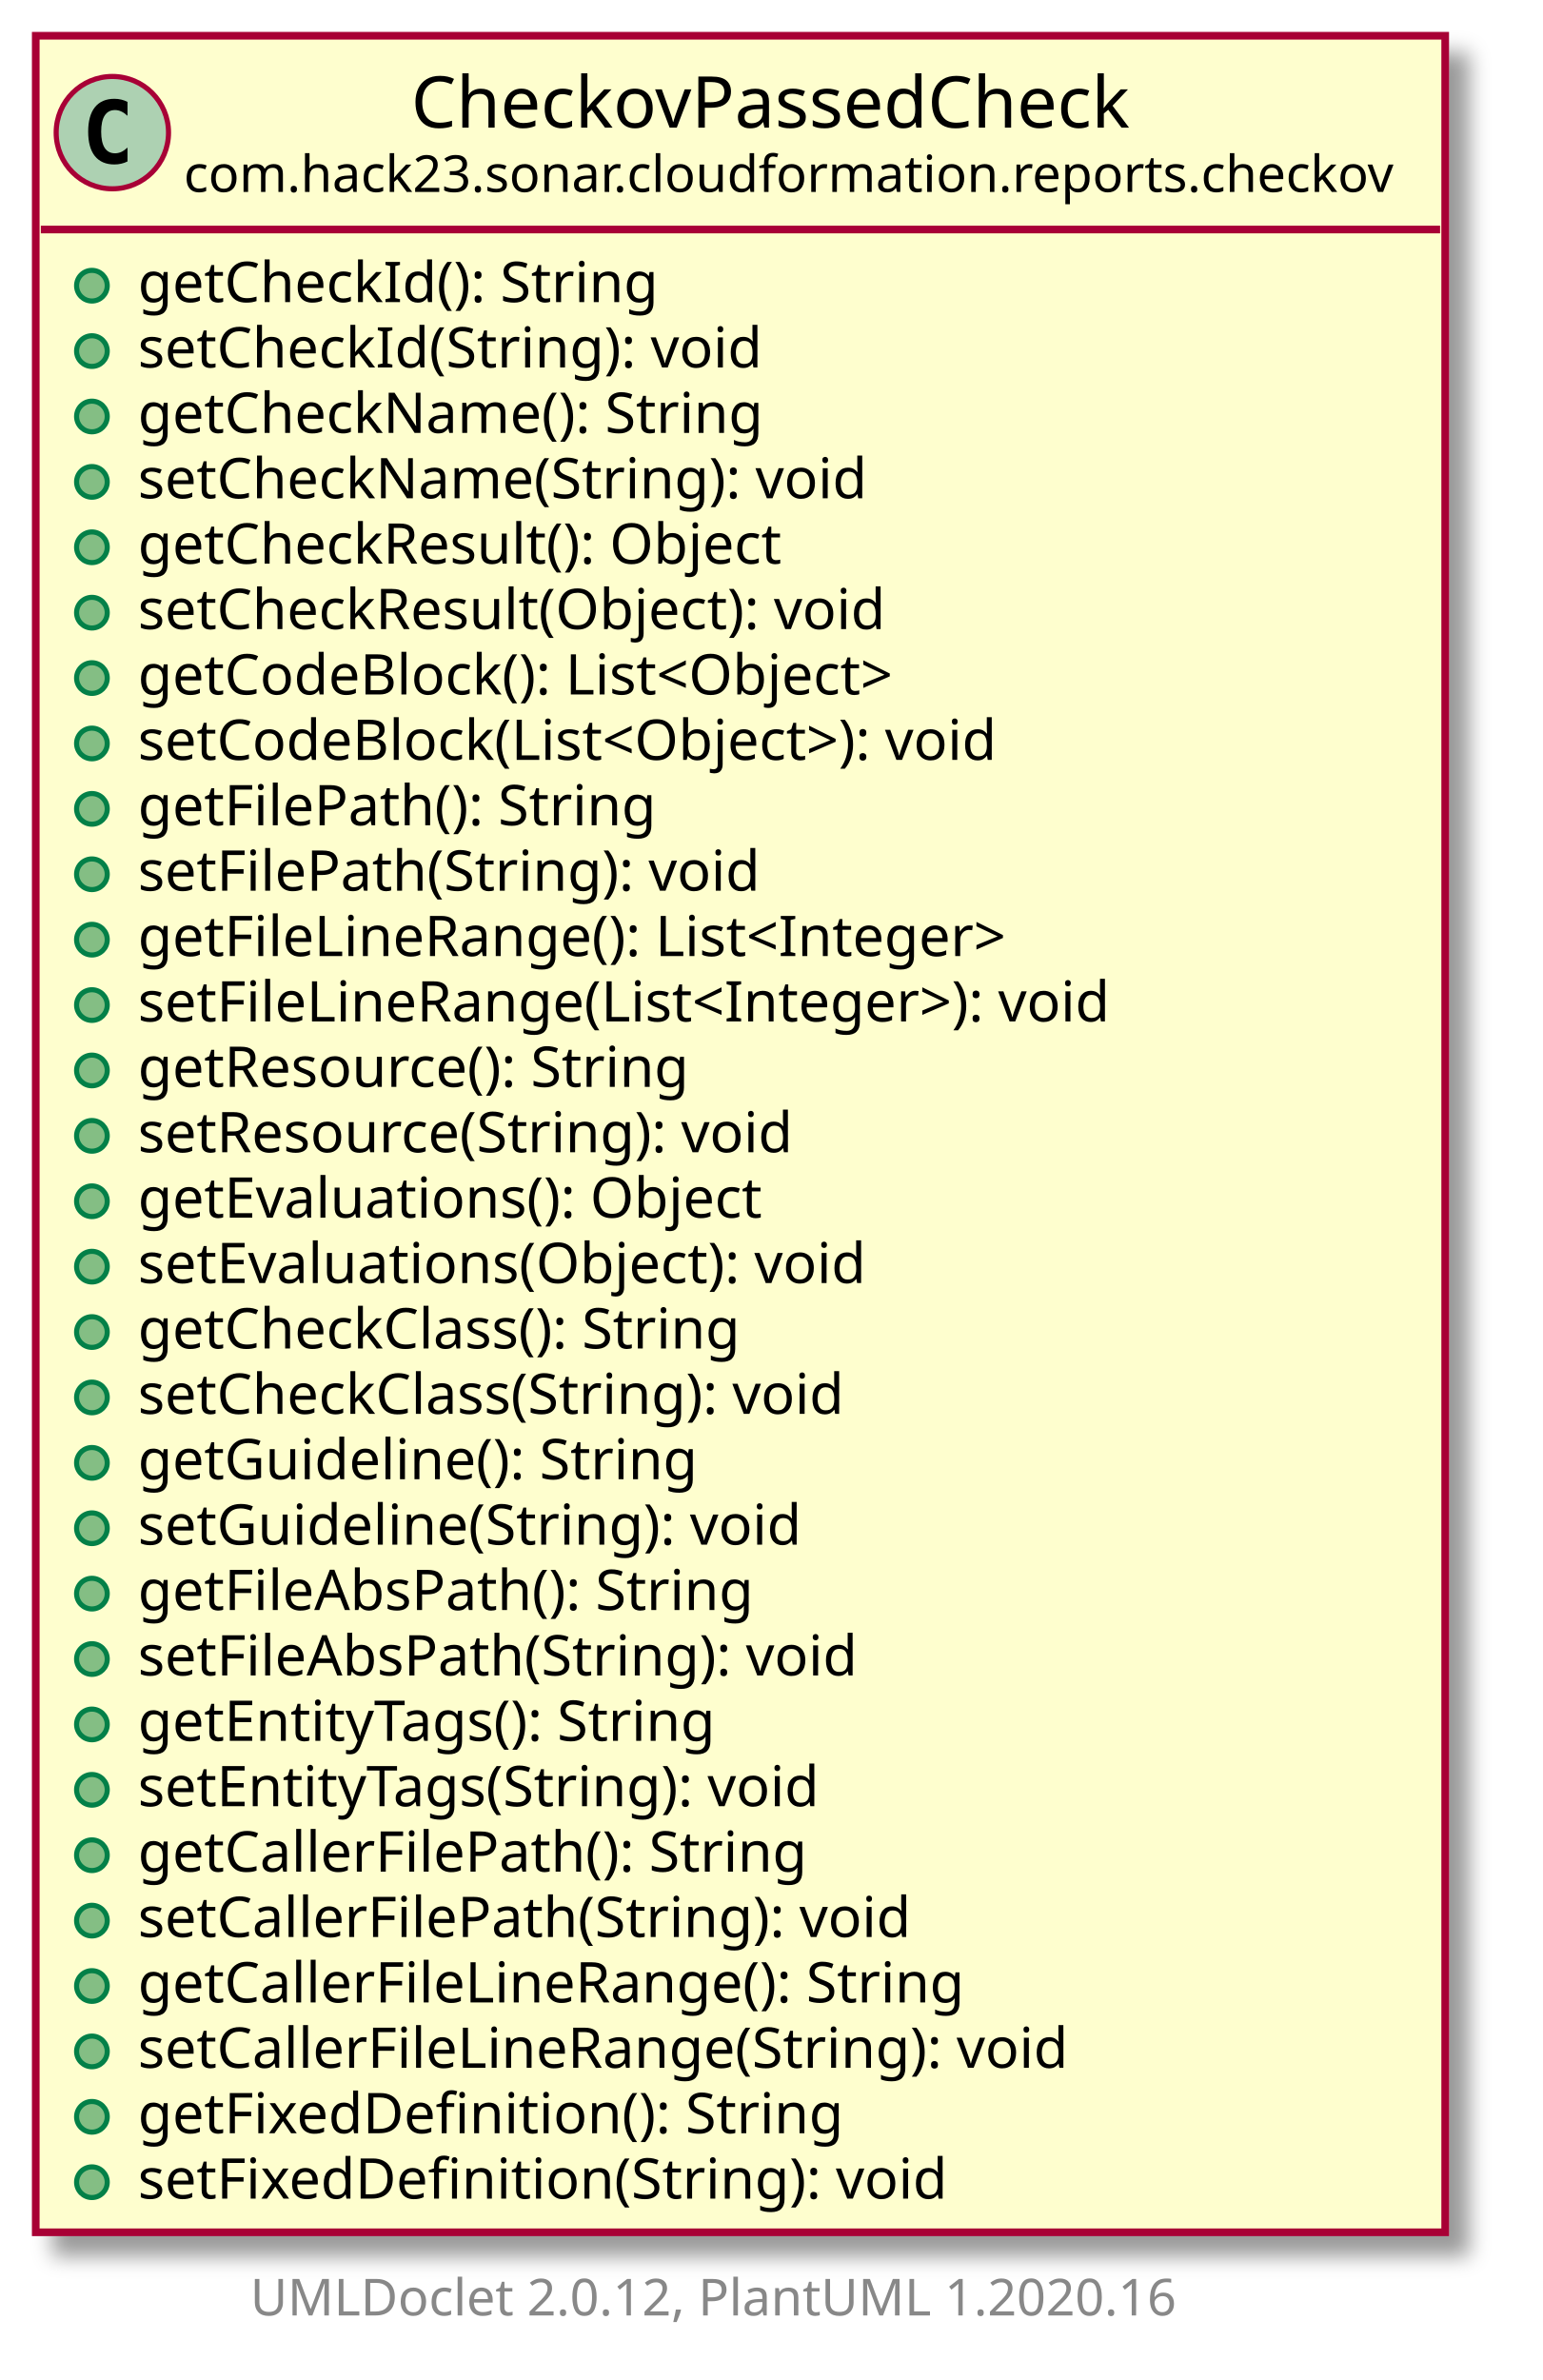
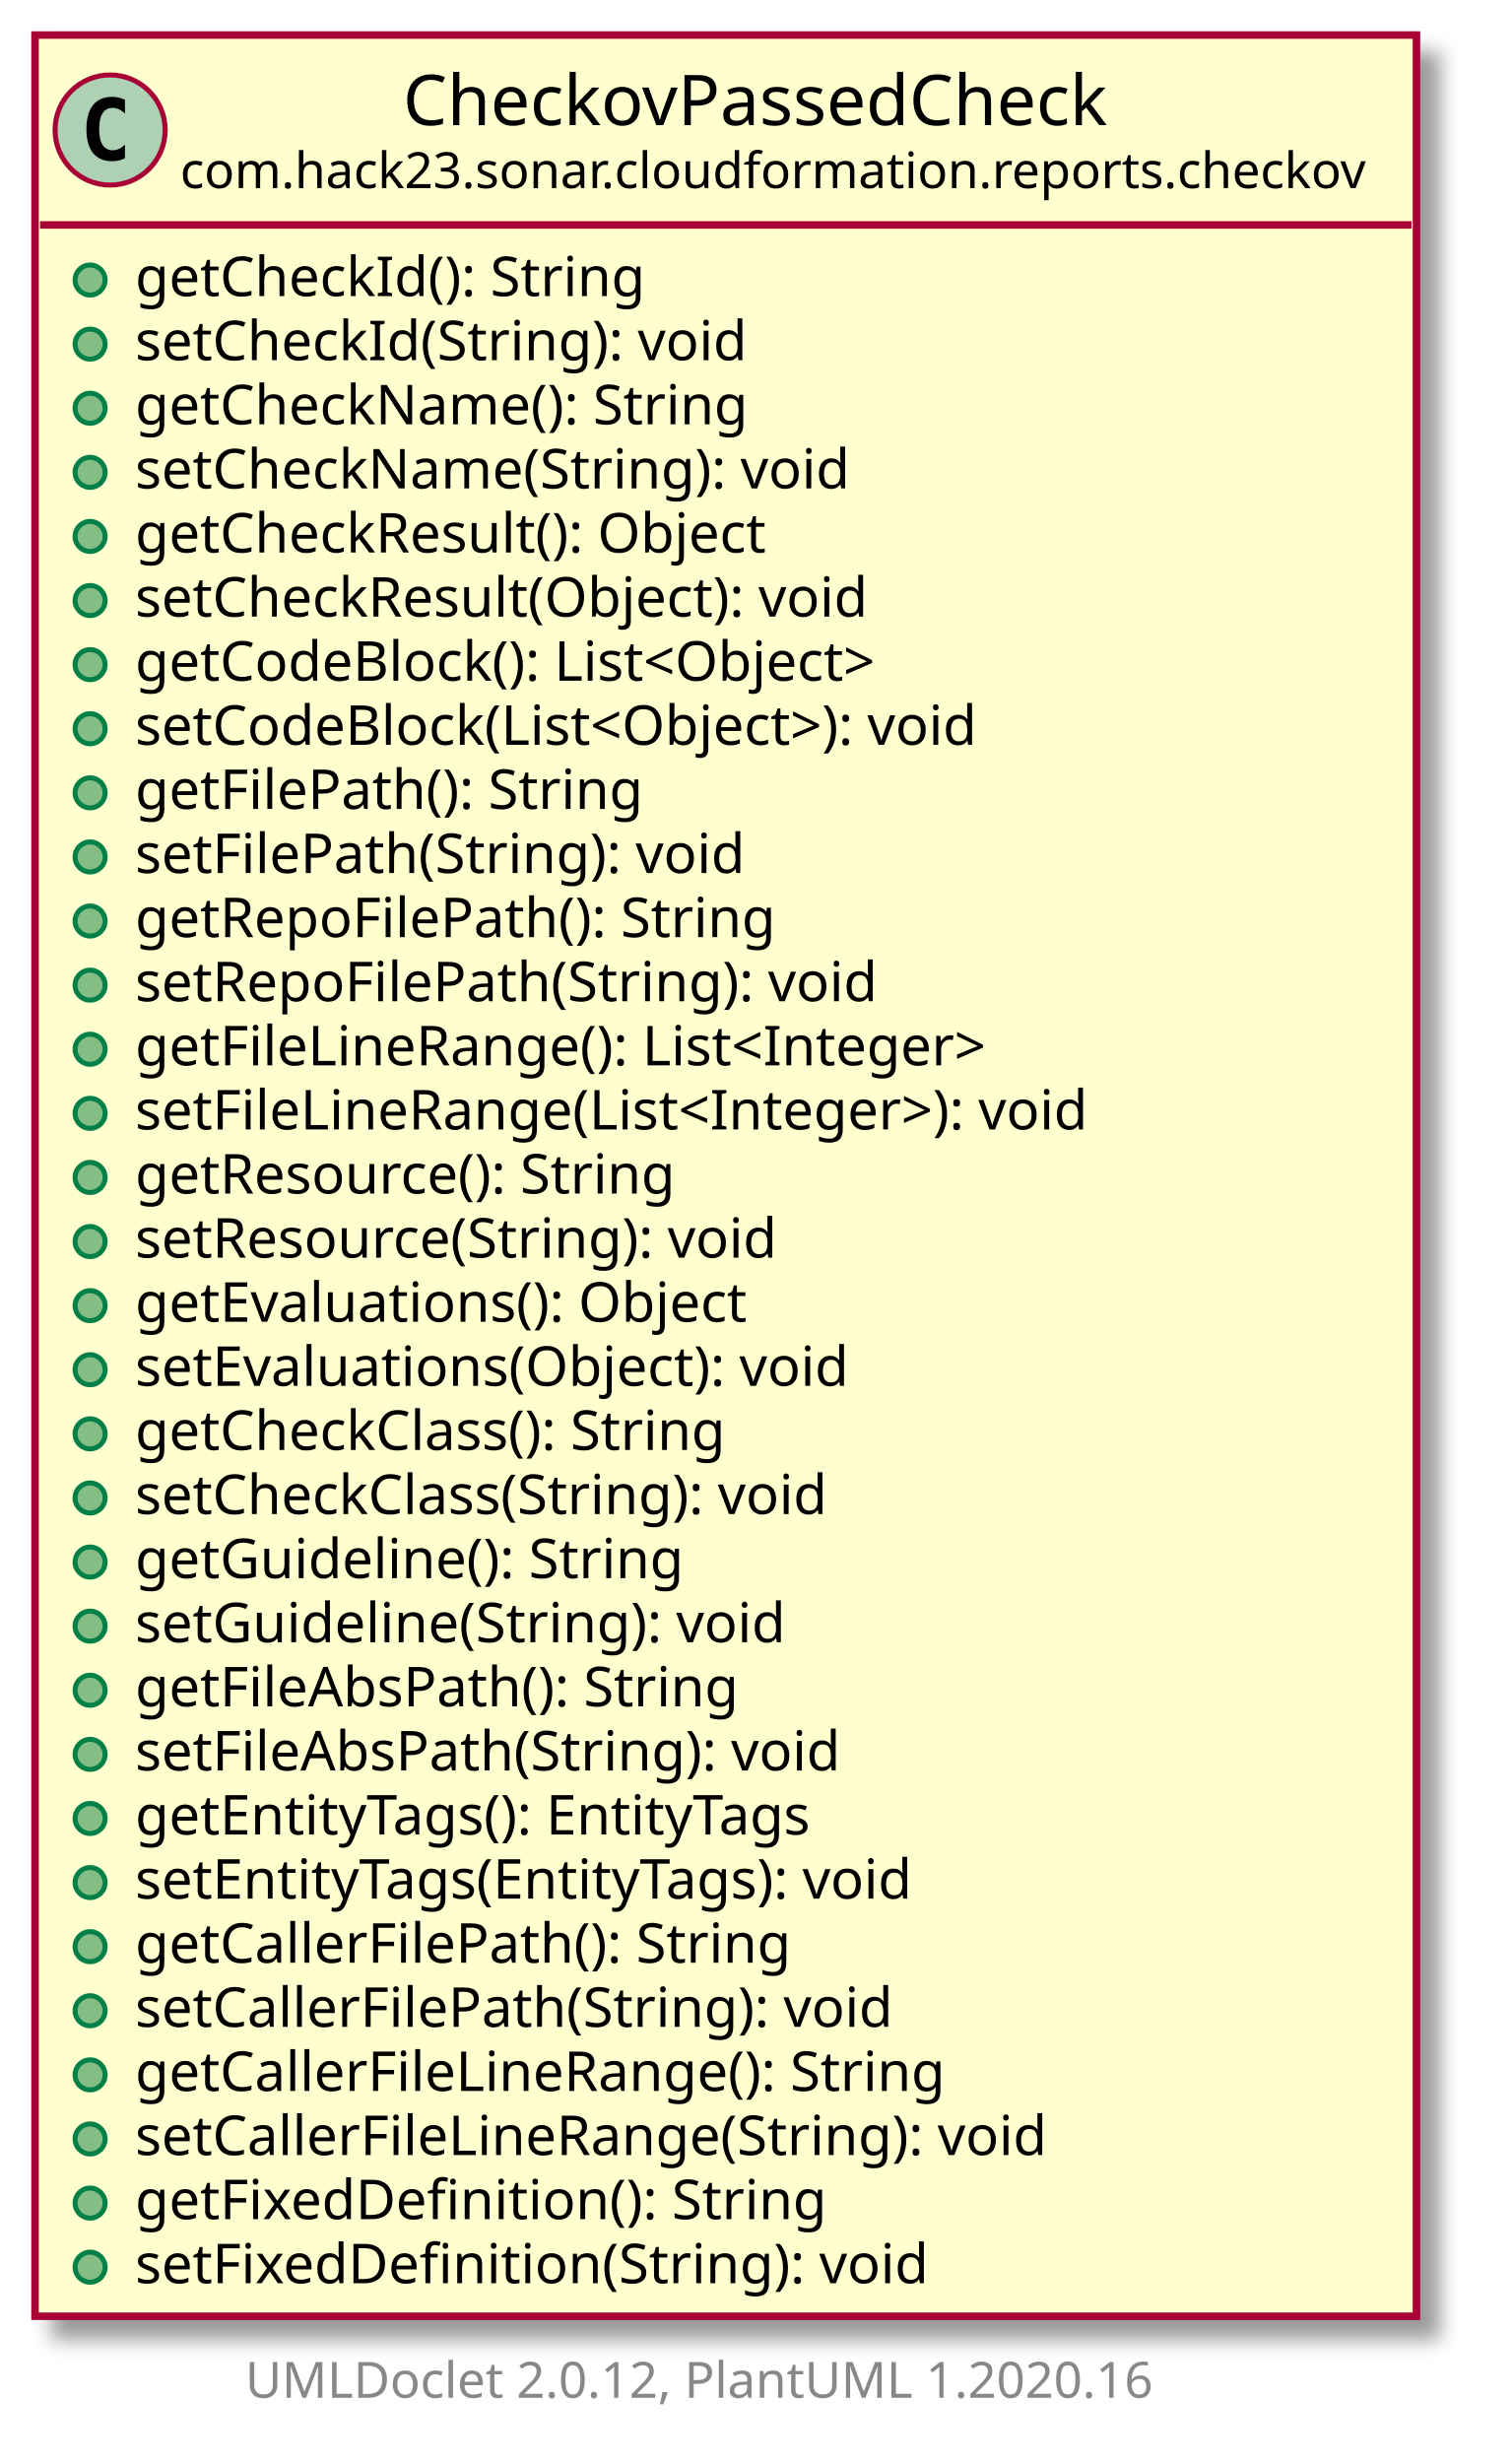
- <svg xmlns="http://www.w3.org/2000/svg" xmlns:xlink="http://www.w3.org/1999/xlink" contentScriptType="application/ecmascript" contentStyleType="text/css" height="466px" preserveAspectRatio="none" style="width:302px;height:466px;" version="1.1" viewBox="0 0 302 466" width="302px" zoomAndPan="magnify">
+ <svg xmlns="http://www.w3.org/2000/svg" xmlns:xlink="http://www.w3.org/1999/xlink" contentScriptType="application/ecmascript" contentStyleType="text/css" height="492px" preserveAspectRatio="none" style="width:302px;height:492px;" version="1.1" viewBox="0 0 302 492" width="302px" zoomAndPan="magnify">
  <defs>
-     <filter height="300%" id="f1uvtadlrqwdvc" width="300%" x="-1" y="-1">
+     <filter height="300%" id="fr9dmqmlktdy4" width="300%" x="-1" y="-1">
      <feGaussianBlur result="blurOut" stdDeviation="2.0" />
      <feColorMatrix in="blurOut" result="blurOut2" type="matrix" values="0 0 0 0 0 0 0 0 0 0 0 0 0 0 0 0 0 0 .4 0" />
      <feOffset dx="4.0" dy="4.0" in="blurOut2" result="blurOut3" />
      <feBlend in="SourceGraphic" in2="blurOut3" mode="normal" />
    </filter>
  </defs>
  <g>
    <a href="CheckovPassedCheck.html" target="_top" title="CheckovPassedCheck.html" xlink:actuate="onRequest" xlink:href="CheckovPassedCheck.html" xlink:show="new" xlink:title="CheckovPassedCheck.html" xlink:type="simple">
-       <rect codeLine="5" fill="#FEFECE" filter="url(#f1uvtadlrqwdvc)" height="430.078" id="com.hack23.sonar.cloudformation.reports.checkov.CheckovPassedCheck" style="stroke: #A80036; stroke-width: 1.5;" width="276" x="7" y="7" />
+       <rect codeLine="5" fill="#FEFECE" filter="url(#fr9dmqmlktdy4)" height="455.688" id="com.hack23.sonar.cloudformation.reports.checkov.CheckovPassedCheck" style="stroke: #A80036; stroke-width: 1.5;" width="276" x="7" y="7" />
      <ellipse cx="22" cy="25.969" fill="#ADD1B2" rx="11" ry="11" style="stroke: #A80036; stroke-width: 1.0;" />
      <path d="M24.969,31.609 Q24.391,31.906 23.75,32.047 Q23.109,32.203 22.406,32.203 Q19.906,32.203 18.578,30.562 Q17.266,28.906 17.266,25.781 Q17.266,22.656 18.578,21 Q19.906,19.344 22.406,19.344 Q23.109,19.344 23.75,19.5 Q24.406,19.656 24.969,19.953 L24.969,22.672 Q24.344,22.094 23.75,21.828 Q23.156,21.547 22.531,21.547 Q21.188,21.547 20.5,22.625 Q19.812,23.688 19.812,25.781 Q19.812,27.875 20.5,28.953 Q21.188,30.016 22.531,30.016 Q23.156,30.016 23.75,29.75 Q24.344,29.469 24.969,28.891 L24.969,31.609 Z " />
      <text fill="#000000" font-family="sans-serif" font-size="14" lengthAdjust="spacingAndGlyphs" textLength="155" x="80.5" y="24.995">CheckovPassedCheck</text>
      <text fill="#000000" font-family="sans-serif" font-size="10" lengthAdjust="spacingAndGlyphs" textLength="244" x="36" y="37.579">com.hack23.sonar.cloudformation.reports.checkov</text>
      <line style="stroke: #A80036; stroke-width: 1.5;" x1="8" x2="282" y1="44.938" y2="44.938" />
      <ellipse cx="18" cy="55.938" fill="#84BE84" rx="3" ry="3" style="stroke: #038048; stroke-width: 1.0;" />
      <text fill="#000000" font-family="sans-serif" font-size="11" lengthAdjust="spacingAndGlyphs" textLength="112" x="27" y="59.148">getCheckId(): String</text>
      <ellipse cx="18" cy="68.742" fill="#84BE84" rx="3" ry="3" style="stroke: #038048; stroke-width: 1.0;" />
      <text fill="#000000" font-family="sans-serif" font-size="11" lengthAdjust="spacingAndGlyphs" textLength="135" x="27" y="71.953">setCheckId(String): void</text>
      <ellipse cx="18" cy="81.547" fill="#84BE84" rx="3" ry="3" style="stroke: #038048; stroke-width: 1.0;" />
      <text fill="#000000" font-family="sans-serif" font-size="11" lengthAdjust="spacingAndGlyphs" textLength="135" x="27" y="84.757">getCheckName(): String</text>
      <ellipse cx="18" cy="94.352" fill="#84BE84" rx="3" ry="3" style="stroke: #038048; stroke-width: 1.0;" />
      <text fill="#000000" font-family="sans-serif" font-size="11" lengthAdjust="spacingAndGlyphs" textLength="158" x="27" y="97.562">setCheckName(String): void</text>
      <ellipse cx="18" cy="107.156" fill="#84BE84" rx="3" ry="3" style="stroke: #038048; stroke-width: 1.0;" />
      <text fill="#000000" font-family="sans-serif" font-size="11" lengthAdjust="spacingAndGlyphs" textLength="139" x="27" y="110.367">getCheckResult(): Object</text>
      <ellipse cx="18" cy="119.961" fill="#84BE84" rx="3" ry="3" style="stroke: #038048; stroke-width: 1.0;" />
      <text fill="#000000" font-family="sans-serif" font-size="11" lengthAdjust="spacingAndGlyphs" textLength="162" x="27" y="123.171">setCheckResult(Object): void</text>
      <ellipse cx="18" cy="132.766" fill="#84BE84" rx="3" ry="3" style="stroke: #038048; stroke-width: 1.0;" />
      <text fill="#000000" font-family="sans-serif" font-size="11" lengthAdjust="spacingAndGlyphs" textLength="167" x="27" y="135.976">getCodeBlock(): List&lt;Object&gt;</text>
      <ellipse cx="18" cy="145.57" fill="#84BE84" rx="3" ry="3" style="stroke: #038048; stroke-width: 1.0;" />
      <text fill="#000000" font-family="sans-serif" font-size="11" lengthAdjust="spacingAndGlyphs" textLength="190" x="27" y="148.781">setCodeBlock(List&lt;Object&gt;): void</text>
      <ellipse cx="18" cy="158.375" fill="#84BE84" rx="3" ry="3" style="stroke: #038048; stroke-width: 1.0;" />
      <text fill="#000000" font-family="sans-serif" font-size="11" lengthAdjust="spacingAndGlyphs" textLength="112" x="27" y="161.585">getFilePath(): String</text>
      <ellipse cx="18" cy="171.18" fill="#84BE84" rx="3" ry="3" style="stroke: #038048; stroke-width: 1.0;" />
      <text fill="#000000" font-family="sans-serif" font-size="11" lengthAdjust="spacingAndGlyphs" textLength="135" x="27" y="174.39">setFilePath(String): void</text>
      <ellipse cx="18" cy="183.984" fill="#84BE84" rx="3" ry="3" style="stroke: #038048; stroke-width: 1.0;" />
-       <text fill="#000000" font-family="sans-serif" font-size="11" lengthAdjust="spacingAndGlyphs" textLength="189" x="27" y="187.195">getFileLineRange(): List&lt;Integer&gt;</text>
+       <text fill="#000000" font-family="sans-serif" font-size="11" lengthAdjust="spacingAndGlyphs" textLength="140" x="27" y="187.195">getRepoFilePath(): String</text>
      <ellipse cx="18" cy="196.789" fill="#84BE84" rx="3" ry="3" style="stroke: #038048; stroke-width: 1.0;" />
-       <text fill="#000000" font-family="sans-serif" font-size="11" lengthAdjust="spacingAndGlyphs" textLength="212" x="27" y="200">setFileLineRange(List&lt;Integer&gt;): void</text>
+       <text fill="#000000" font-family="sans-serif" font-size="11" lengthAdjust="spacingAndGlyphs" textLength="163" x="27" y="200">setRepoFilePath(String): void</text>
      <ellipse cx="18" cy="209.594" fill="#84BE84" rx="3" ry="3" style="stroke: #038048; stroke-width: 1.0;" />
-       <text fill="#000000" font-family="sans-serif" font-size="11" lengthAdjust="spacingAndGlyphs" textLength="121" x="27" y="212.804">getResource(): String</text>
+       <text fill="#000000" font-family="sans-serif" font-size="11" lengthAdjust="spacingAndGlyphs" textLength="189" x="27" y="212.804">getFileLineRange(): List&lt;Integer&gt;</text>
      <ellipse cx="18" cy="222.398" fill="#84BE84" rx="3" ry="3" style="stroke: #038048; stroke-width: 1.0;" />
-       <text fill="#000000" font-family="sans-serif" font-size="11" lengthAdjust="spacingAndGlyphs" textLength="144" x="27" y="225.609">setResource(String): void</text>
+       <text fill="#000000" font-family="sans-serif" font-size="11" lengthAdjust="spacingAndGlyphs" textLength="212" x="27" y="225.609">setFileLineRange(List&lt;Integer&gt;): void</text>
      <ellipse cx="18" cy="235.203" fill="#84BE84" rx="3" ry="3" style="stroke: #038048; stroke-width: 1.0;" />
-       <text fill="#000000" font-family="sans-serif" font-size="11" lengthAdjust="spacingAndGlyphs" textLength="135" x="27" y="238.414">getEvaluations(): Object</text>
+       <text fill="#000000" font-family="sans-serif" font-size="11" lengthAdjust="spacingAndGlyphs" textLength="121" x="27" y="238.414">getResource(): String</text>
      <ellipse cx="18" cy="248.008" fill="#84BE84" rx="3" ry="3" style="stroke: #038048; stroke-width: 1.0;" />
-       <text fill="#000000" font-family="sans-serif" font-size="11" lengthAdjust="spacingAndGlyphs" textLength="158" x="27" y="251.218">setEvaluations(Object): void</text>
+       <text fill="#000000" font-family="sans-serif" font-size="11" lengthAdjust="spacingAndGlyphs" textLength="144" x="27" y="251.218">setResource(String): void</text>
      <ellipse cx="18" cy="260.812" fill="#84BE84" rx="3" ry="3" style="stroke: #038048; stroke-width: 1.0;" />
-       <text fill="#000000" font-family="sans-serif" font-size="11" lengthAdjust="spacingAndGlyphs" textLength="134" x="27" y="264.023">getCheckClass(): String</text>
+       <text fill="#000000" font-family="sans-serif" font-size="11" lengthAdjust="spacingAndGlyphs" textLength="135" x="27" y="264.023">getEvaluations(): Object</text>
      <ellipse cx="18" cy="273.617" fill="#84BE84" rx="3" ry="3" style="stroke: #038048; stroke-width: 1.0;" />
-       <text fill="#000000" font-family="sans-serif" font-size="11" lengthAdjust="spacingAndGlyphs" textLength="157" x="27" y="276.828">setCheckClass(String): void</text>
+       <text fill="#000000" font-family="sans-serif" font-size="11" lengthAdjust="spacingAndGlyphs" textLength="158" x="27" y="276.828">setEvaluations(Object): void</text>
      <ellipse cx="18" cy="286.422" fill="#84BE84" rx="3" ry="3" style="stroke: #038048; stroke-width: 1.0;" />
-       <text fill="#000000" font-family="sans-serif" font-size="11" lengthAdjust="spacingAndGlyphs" textLength="121" x="27" y="289.632">getGuideline(): String</text>
+       <text fill="#000000" font-family="sans-serif" font-size="11" lengthAdjust="spacingAndGlyphs" textLength="134" x="27" y="289.632">getCheckClass(): String</text>
      <ellipse cx="18" cy="299.227" fill="#84BE84" rx="3" ry="3" style="stroke: #038048; stroke-width: 1.0;" />
-       <text fill="#000000" font-family="sans-serif" font-size="11" lengthAdjust="spacingAndGlyphs" textLength="144" x="27" y="302.437">setGuideline(String): void</text>
+       <text fill="#000000" font-family="sans-serif" font-size="11" lengthAdjust="spacingAndGlyphs" textLength="157" x="27" y="302.437">setCheckClass(String): void</text>
      <ellipse cx="18" cy="312.031" fill="#84BE84" rx="3" ry="3" style="stroke: #038048; stroke-width: 1.0;" />
-       <text fill="#000000" font-family="sans-serif" font-size="11" lengthAdjust="spacingAndGlyphs" textLength="133" x="27" y="315.242">getFileAbsPath(): String</text>
+       <text fill="#000000" font-family="sans-serif" font-size="11" lengthAdjust="spacingAndGlyphs" textLength="121" x="27" y="315.242">getGuideline(): String</text>
      <ellipse cx="18" cy="324.836" fill="#84BE84" rx="3" ry="3" style="stroke: #038048; stroke-width: 1.0;" />
-       <text fill="#000000" font-family="sans-serif" font-size="11" lengthAdjust="spacingAndGlyphs" textLength="156" x="27" y="328.046">setFileAbsPath(String): void</text>
+       <text fill="#000000" font-family="sans-serif" font-size="11" lengthAdjust="spacingAndGlyphs" textLength="144" x="27" y="328.046">setGuideline(String): void</text>
      <ellipse cx="18" cy="337.641" fill="#84BE84" rx="3" ry="3" style="stroke: #038048; stroke-width: 1.0;" />
-       <text fill="#000000" font-family="sans-serif" font-size="11" lengthAdjust="spacingAndGlyphs" textLength="127" x="27" y="340.851">getEntityTags(): String</text>
+       <text fill="#000000" font-family="sans-serif" font-size="11" lengthAdjust="spacingAndGlyphs" textLength="133" x="27" y="340.851">getFileAbsPath(): String</text>
      <ellipse cx="18" cy="350.445" fill="#84BE84" rx="3" ry="3" style="stroke: #038048; stroke-width: 1.0;" />
-       <text fill="#000000" font-family="sans-serif" font-size="11" lengthAdjust="spacingAndGlyphs" textLength="150" x="27" y="353.656">setEntityTags(String): void</text>
+       <text fill="#000000" font-family="sans-serif" font-size="11" lengthAdjust="spacingAndGlyphs" textLength="156" x="27" y="353.656">setFileAbsPath(String): void</text>
      <ellipse cx="18" cy="363.25" fill="#84BE84" rx="3" ry="3" style="stroke: #038048; stroke-width: 1.0;" />
-       <text fill="#000000" font-family="sans-serif" font-size="11" lengthAdjust="spacingAndGlyphs" textLength="145" x="27" y="366.46">getCallerFilePath(): String</text>
+       <text fill="#000000" font-family="sans-serif" font-size="11" lengthAdjust="spacingAndGlyphs" textLength="152" x="27" y="366.46">getEntityTags(): EntityTags</text>
      <ellipse cx="18" cy="376.055" fill="#84BE84" rx="3" ry="3" style="stroke: #038048; stroke-width: 1.0;" />
-       <text fill="#000000" font-family="sans-serif" font-size="11" lengthAdjust="spacingAndGlyphs" textLength="168" x="27" y="379.265">setCallerFilePath(String): void</text>
+       <text fill="#000000" font-family="sans-serif" font-size="11" lengthAdjust="spacingAndGlyphs" textLength="175" x="27" y="379.265">setEntityTags(EntityTags): void</text>
      <ellipse cx="18" cy="388.859" fill="#84BE84" rx="3" ry="3" style="stroke: #038048; stroke-width: 1.0;" />
-       <text fill="#000000" font-family="sans-serif" font-size="11" lengthAdjust="spacingAndGlyphs" textLength="178" x="27" y="392.07">getCallerFileLineRange(): String</text>
+       <text fill="#000000" font-family="sans-serif" font-size="11" lengthAdjust="spacingAndGlyphs" textLength="145" x="27" y="392.07">getCallerFilePath(): String</text>
      <ellipse cx="18" cy="401.664" fill="#84BE84" rx="3" ry="3" style="stroke: #038048; stroke-width: 1.0;" />
-       <text fill="#000000" font-family="sans-serif" font-size="11" lengthAdjust="spacingAndGlyphs" textLength="201" x="27" y="404.875">setCallerFileLineRange(String): void</text>
+       <text fill="#000000" font-family="sans-serif" font-size="11" lengthAdjust="spacingAndGlyphs" textLength="168" x="27" y="404.875">setCallerFilePath(String): void</text>
      <ellipse cx="18" cy="414.469" fill="#84BE84" rx="3" ry="3" style="stroke: #038048; stroke-width: 1.0;" />
-       <text fill="#000000" font-family="sans-serif" font-size="11" lengthAdjust="spacingAndGlyphs" textLength="150" x="27" y="417.679">getFixedDefinition(): String</text>
+       <text fill="#000000" font-family="sans-serif" font-size="11" lengthAdjust="spacingAndGlyphs" textLength="178" x="27" y="417.679">getCallerFileLineRange(): String</text>
      <ellipse cx="18" cy="427.273" fill="#84BE84" rx="3" ry="3" style="stroke: #038048; stroke-width: 1.0;" />
-       <text fill="#000000" font-family="sans-serif" font-size="11" lengthAdjust="spacingAndGlyphs" textLength="173" x="27" y="430.484">setFixedDefinition(String): void</text>
+       <text fill="#000000" font-family="sans-serif" font-size="11" lengthAdjust="spacingAndGlyphs" textLength="201" x="27" y="430.484">setCallerFileLineRange(String): void</text>
+       <ellipse cx="18" cy="440.078" fill="#84BE84" rx="3" ry="3" style="stroke: #038048; stroke-width: 1.0;" />
+       <text fill="#000000" font-family="sans-serif" font-size="11" lengthAdjust="spacingAndGlyphs" textLength="150" x="27" y="443.289">getFixedDefinition(): String</text>
+       <ellipse cx="18" cy="452.883" fill="#84BE84" rx="3" ry="3" style="stroke: #038048; stroke-width: 1.0;" />
+       <text fill="#000000" font-family="sans-serif" font-size="11" lengthAdjust="spacingAndGlyphs" textLength="173" x="27" y="456.093">setFixedDefinition(String): void</text>
    </a>
-     <text fill="#888888" font-family="sans-serif" font-size="10" lengthAdjust="spacingAndGlyphs" textLength="192" x="49" y="453.36">UMLDoclet 2.0.12, PlantUML 1.2020.16</text>
+     <text fill="#888888" font-family="sans-serif" font-size="10" lengthAdjust="spacingAndGlyphs" textLength="192" x="49" y="478.97">UMLDoclet 2.0.12, PlantUML 1.2020.16</text>
  </g>
</svg>
